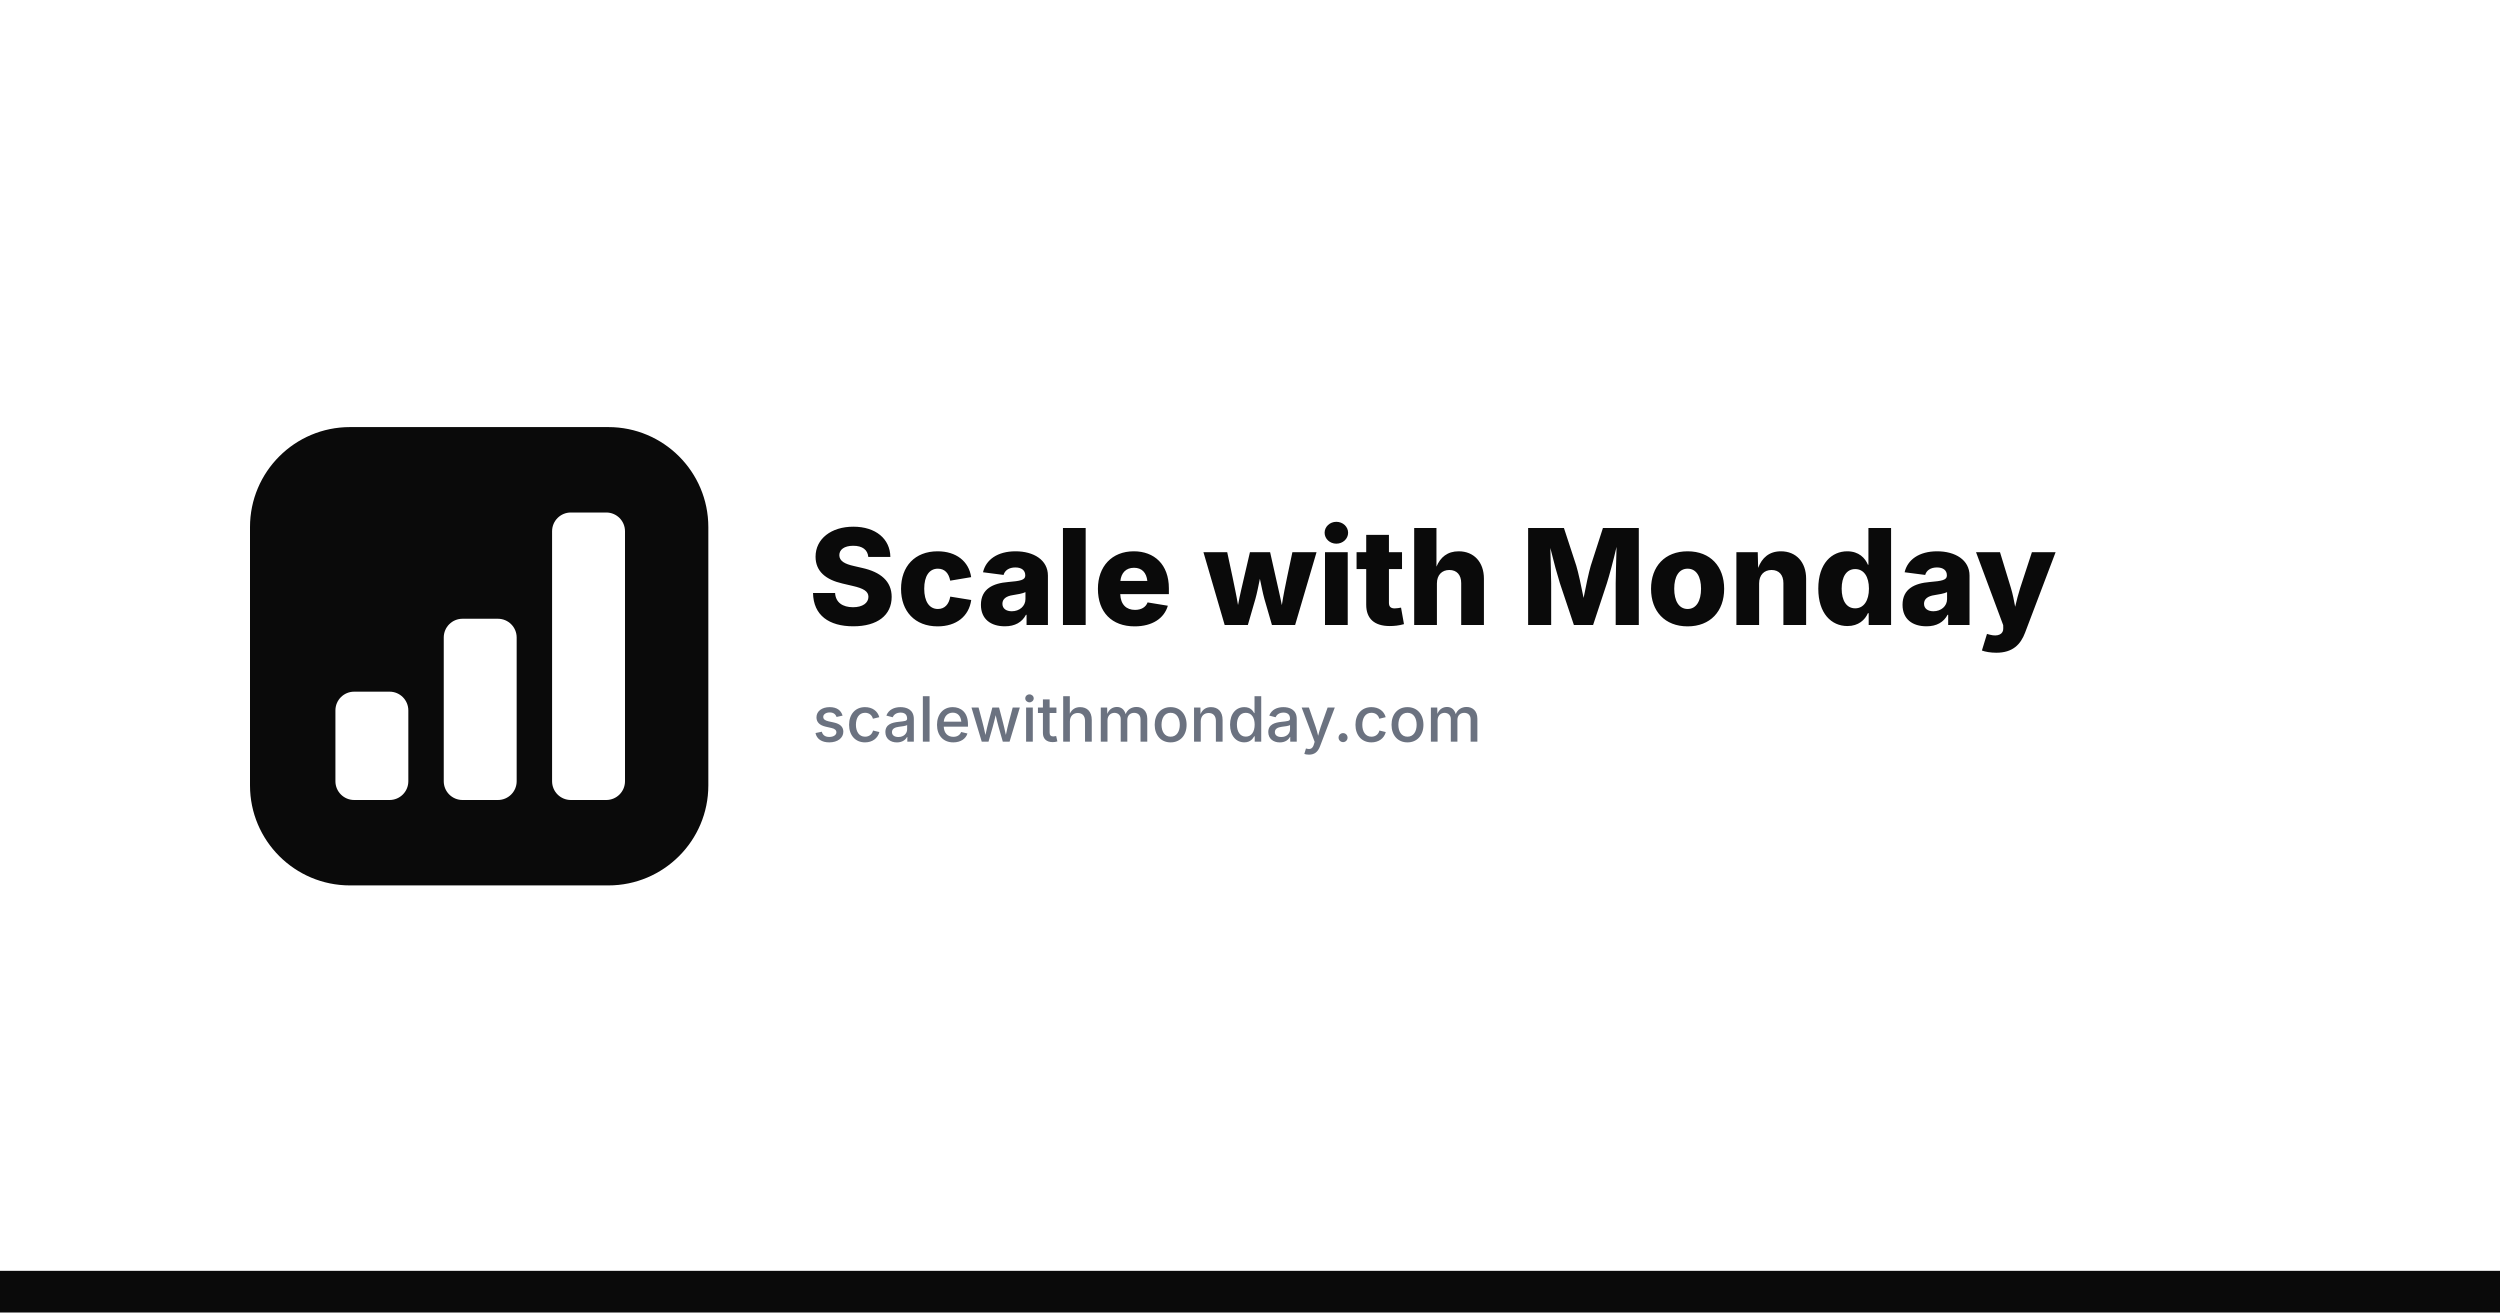
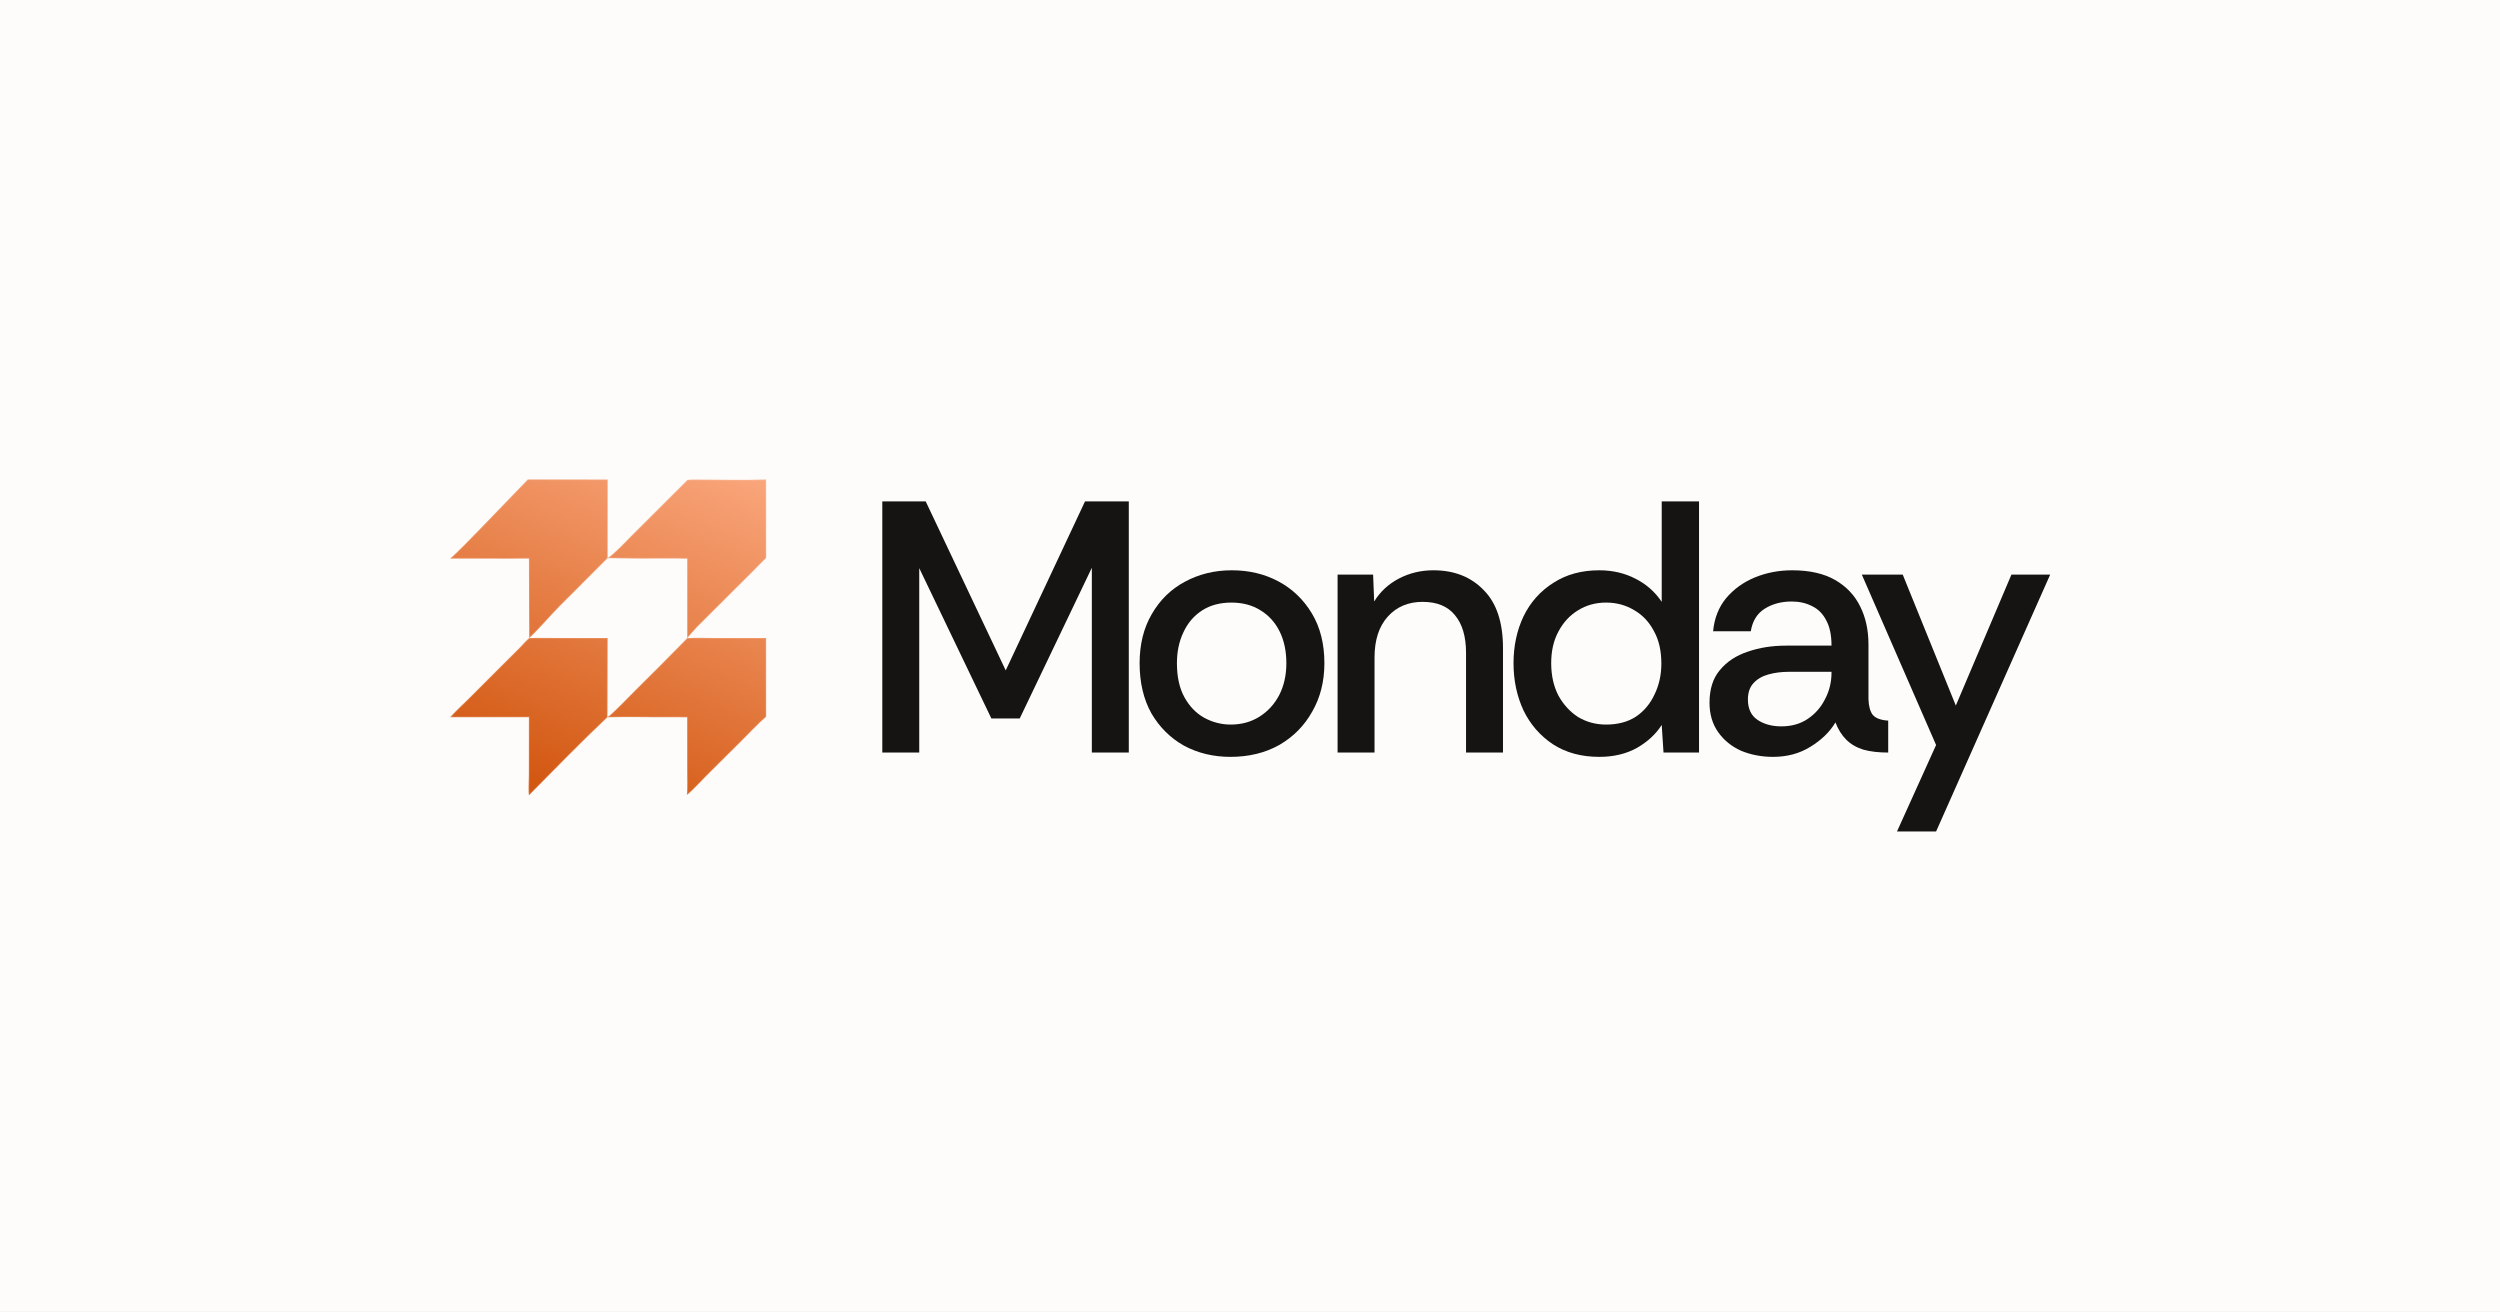
- <svg xmlns="http://www.w3.org/2000/svg" width="1200" height="630" viewBox="0 0 1200 630">
-   <rect width="1200" height="630" fill="#ffffff" />
-   <g transform="translate(120,205)">
-     <rect width="220" height="220" rx="48" fill="#0a0a0a" />
-     <g fill="#ffffff">
-       <rect x="41" y="127" width="35" height="52" rx="9" />
-       <rect x="93" y="92" width="35" height="87" rx="9" />
-       <rect x="145" y="41" width="35" height="138" rx="9" />
-     </g>
-   </g>
-   <text x="388" y="300" font-family="Inter, Helvetica, Arial, sans-serif" font-size="64" font-weight="800" fill="#0a0a0a">Scale with Monday</text>
-   <text x="390" y="356" font-family="Inter, Helvetica, Arial, sans-serif" font-size="30" font-weight="500" fill="#6b7280">scalewithmonday.com</text>
-   <rect x="0" y="610" width="1200" height="20" fill="#0a0a0a" />
+ <svg xmlns="http://www.w3.org/2000/svg" width="1056" height="554" viewBox="0 0 1056 554" fill="none">
+   <rect width="1056" height="554" fill="#FEFCFB" />
+   <path d="M290.301 269.526C293.564 269.337 298.307 269.483 301.687 269.485L323.606 269.498L323.619 302.736C319.899 306.038 316.351 309.799 312.834 313.336L298.6 327.479C296.505 329.561 292.249 334.274 290.146 335.765C290.399 333.914 290.253 327.446 290.252 325.235L290.238 302.987C288.604 302.936 286.941 302.911 285.307 302.934C275.765 303.065 266.109 302.718 256.578 302.968C259.147 301.115 265.227 294.686 267.793 292.135C275.363 284.667 282.866 277.13 290.301 269.526Z" fill="url(#paint0_linear_233_514)" />
+   <path d="M223.528 269.524C227.055 269.372 231.448 269.488 235.031 269.488L256.679 269.489L256.578 302.968C245.633 313.297 234.026 325.238 223.425 335.936C223.147 334.665 223.391 329.049 223.393 327.384L223.412 302.946L190.168 302.945C191.682 301.12 195.95 297.101 197.806 295.271L209.955 283.111C213.138 279.905 216.337 276.716 219.553 273.544C220.683 272.412 222.389 270.41 223.528 269.524Z" fill="url(#paint1_linear_233_514)" />
+   <path d="M292.886 202.572C302.504 202.57 314.133 202.881 323.606 202.546L323.619 235.669C316.49 242.96 309.112 250.166 301.908 257.396L294.236 265.06C293.325 265.957 290.301 269.526 290.301 269.526L290.266 267.216L290.254 235.985C283.695 235.764 276.48 235.982 269.866 235.922C266.528 235.891 259.328 235.748 256.667 235.748C259.545 233.892 264.618 228.422 267.314 225.728L290.399 202.693L292.886 202.572Z" fill="url(#paint2_linear_233_514)" />
+   <path d="M225.212 202.515C235.236 202.512 256.698 202.551 256.698 202.551L256.667 235.748L236.25 256.2C232.627 259.839 227.287 266.139 223.528 269.524V267.766C223.528 267.766 223.406 246.368 223.42 235.932C212.389 236.051 201.207 235.894 190.154 235.939C193.248 233.309 199.526 226.694 202.598 223.597L222.95 202.52L225.212 202.515Z" fill="url(#paint3_linear_233_514)" />
+   <path d="M223.582 269.672C227.097 269.524 231.458 269.637 235.031 269.637L256.527 269.638L256.428 302.904C245.566 313.157 234.054 324.993 223.526 335.62C223.488 335.297 223.464 334.839 223.452 334.294C223.436 333.566 223.441 332.695 223.454 331.81C223.481 330.045 223.542 328.217 223.543 327.384L223.562 302.946V302.795H190.494C191.721 301.383 194.209 298.969 196.146 297.095L197.912 295.377L210.062 283.217V283.216C213.243 280.011 216.443 276.823 219.658 273.651V273.65C220.225 273.082 220.94 272.293 221.646 271.544C222.341 270.808 223.03 270.11 223.582 269.672ZM225.213 202.666C230.224 202.664 238.096 202.673 244.714 202.682C248.023 202.687 251.019 202.691 253.188 202.695C254.272 202.697 255.149 202.698 255.756 202.699C256.059 202.699 256.295 202.7 256.454 202.701C256.489 202.701 256.52 202.701 256.548 202.701L256.518 235.686L236.145 256.093V256.094C234.33 257.917 232.086 260.405 229.83 262.856C227.672 265.201 225.501 267.509 223.678 269.181V267.704C223.678 267.663 223.676 267.602 223.676 267.522C223.675 267.363 223.675 267.128 223.673 266.826C223.67 266.22 223.665 265.343 223.659 264.258C223.648 262.089 223.633 259.089 223.618 255.762C223.597 250.772 223.576 245.047 223.57 240.295V235.78L223.419 235.782C212.52 235.899 201.482 235.748 190.555 235.788C193.746 232.998 199.737 226.695 202.705 223.703L202.706 223.701L223.014 202.668L225.213 202.666ZM290.389 302.842L290.243 302.837C288.608 302.786 286.942 302.761 285.305 302.784C280.536 302.849 275.738 302.795 270.939 302.756C266.297 302.719 261.653 302.696 257.037 302.807C258.353 301.776 260.328 299.88 262.292 297.919C263.373 296.84 264.455 295.739 265.426 294.749C266.397 293.758 267.257 292.878 267.897 292.242L267.898 292.243C275.456 284.787 282.945 277.263 290.366 269.672C293.622 269.489 298.319 269.633 301.688 269.634L323.456 269.648L323.468 302.667C320.692 305.135 318.012 307.859 315.372 310.547L312.729 313.23L298.494 327.373C297.446 328.414 295.853 330.119 294.269 331.739C292.812 333.228 291.362 334.643 290.331 335.436C290.426 334.387 290.449 332.522 290.444 330.634C290.439 328.5 290.402 326.347 290.401 325.235L290.389 302.987V302.842ZM290.404 235.839L290.259 235.834C283.699 235.614 276.472 235.832 269.867 235.772C266.719 235.743 260.114 235.614 257.149 235.6C258.557 234.605 260.376 232.921 262.164 231.159C264.126 229.225 266.079 227.175 267.42 225.834L290.465 202.839L292.893 202.721C302.45 202.719 314.01 203.026 323.455 202.7L323.469 235.607C316.353 242.882 308.994 250.072 301.802 257.29L294.131 264.953C293.67 265.407 292.682 266.529 291.813 267.532C291.378 268.034 290.972 268.508 290.674 268.857C290.588 268.958 290.509 269.048 290.443 269.125L290.416 267.213L290.404 235.985V235.839Z" stroke="white" stroke-opacity="0.2" stroke-width="0.3" />
+   <path d="M372.68 317.881V211.789H391.019L424.816 283.174L458.311 211.789H476.802V317.881H461.191V239.827L430.727 303.483H418.754L388.29 239.979V317.881H372.68Z" fill="#161412" />
+   <path d="M519.716 319.7C512.542 319.7 506.025 318.134 500.165 315.001C494.405 311.768 489.808 307.221 486.373 301.361C483.038 295.399 481.371 288.327 481.371 280.142C481.371 272.16 483.089 265.239 486.524 259.379C489.959 253.417 494.607 248.87 500.468 245.738C506.429 242.505 513.047 240.888 520.322 240.888C527.597 240.888 534.165 242.454 540.025 245.587C545.885 248.719 550.584 253.215 554.12 259.075C557.656 264.936 559.425 271.958 559.425 280.142C559.425 287.821 557.707 294.642 554.272 300.603C550.937 306.564 546.289 311.263 540.328 314.698C534.367 318.032 527.496 319.7 519.716 319.7ZM519.867 306.059C524.414 306.059 528.456 304.948 531.992 302.725C535.529 300.502 538.307 297.471 540.328 293.631C542.349 289.691 543.359 285.194 543.359 280.142C543.359 274.989 542.399 270.493 540.48 266.653C538.56 262.814 535.832 259.833 532.295 257.711C528.86 255.59 524.818 254.529 520.171 254.529C515.321 254.529 511.178 255.64 507.743 257.863C504.307 260.086 501.68 263.168 499.861 267.108C498.043 270.948 497.133 275.292 497.133 280.142C497.133 285.902 498.194 290.701 500.316 294.541C502.438 298.38 505.217 301.26 508.652 303.18C512.188 305.099 515.927 306.059 519.867 306.059Z" fill="#161412" />
+   <path d="M564.995 317.881V242.707H579.999L580.454 254.074C582.98 249.931 586.466 246.698 590.911 244.374C595.357 242.05 600.207 240.888 605.461 240.888C614.252 240.888 621.325 243.667 626.68 249.224C632.136 254.68 634.864 262.864 634.864 273.777V317.881H619.253V275.747C619.253 268.876 617.687 263.572 614.555 259.833C611.524 256.095 606.977 254.226 600.914 254.226C594.852 254.226 589.951 256.297 586.213 260.439C582.475 264.582 580.605 270.341 580.605 277.717V317.881H564.995Z" fill="#161412" />
+   <path d="M675.537 319.7C667.959 319.7 661.441 317.931 655.985 314.395C650.63 310.859 646.487 306.11 643.557 300.148C640.728 294.086 639.314 287.417 639.314 280.142C639.314 272.867 640.728 266.249 643.557 260.288C646.487 254.327 650.681 249.628 656.137 246.193C661.593 242.656 668.06 240.888 675.537 240.888C681.094 240.888 686.146 242.05 690.693 244.374C695.34 246.698 699.079 249.982 701.908 254.226V211.789H717.67V317.881H702.666L701.908 306.211C699.483 310.05 695.997 313.284 691.45 315.911C686.904 318.437 681.599 319.7 675.537 319.7ZM678.416 306.059C683.367 306.059 687.56 304.948 690.996 302.725C694.431 300.401 697.058 297.269 698.877 293.328C700.797 289.388 701.757 285.043 701.757 280.294C701.757 274.838 700.696 270.24 698.574 266.502C696.553 262.662 693.774 259.732 690.238 257.711C686.702 255.59 682.761 254.529 678.416 254.529C673.97 254.529 669.979 255.64 666.443 257.863C663.008 259.985 660.279 262.965 658.259 266.805C656.238 270.544 655.227 274.989 655.227 280.142C655.227 285.295 656.238 289.842 658.259 293.783C660.381 297.622 663.159 300.654 666.594 302.876C670.131 304.998 674.071 306.059 678.416 306.059Z" fill="#161412" />
+   <path d="M748.927 319.7C744.077 319.7 739.581 318.841 735.438 317.123C731.397 315.304 728.164 312.677 725.739 309.242C723.314 305.807 722.101 301.664 722.101 296.814C722.101 291.055 723.566 286.457 726.496 283.022C729.427 279.486 733.317 276.909 738.167 275.292C743.118 273.575 748.523 272.716 754.384 272.716H773.632C773.632 268.27 772.874 264.683 771.358 261.955C769.944 259.227 767.973 257.257 765.447 256.044C762.921 254.731 760.042 254.074 756.808 254.074C752.464 254.074 748.675 255.084 745.441 257.105C742.208 259.126 740.238 262.309 739.531 266.653H723.617C724.122 261.197 725.941 256.549 729.073 252.71C732.306 248.87 736.348 245.94 741.198 243.919C746.149 241.899 751.403 240.888 756.96 240.888C764.336 240.888 770.398 242.252 775.147 244.98C779.896 247.708 783.433 251.447 785.757 256.196C788.08 260.844 789.242 266.199 789.242 272.261V295.298C789.343 298.33 789.95 300.552 791.061 301.967C792.274 303.382 794.446 304.19 797.578 304.392V317.881C793.537 317.881 790.051 317.477 787.121 316.668C784.19 315.759 781.765 314.345 779.846 312.425C777.926 310.505 776.41 308.08 775.299 305.15C772.874 309.191 769.337 312.627 764.69 315.456C760.143 318.285 754.889 319.7 748.927 319.7ZM752.413 306.817C756.758 306.817 760.496 305.756 763.629 303.634C766.761 301.512 769.186 298.734 770.904 295.298C772.722 291.863 773.632 288.125 773.632 284.083V283.78H755.444C752.514 283.78 749.736 284.133 747.109 284.841C744.482 285.548 742.36 286.76 740.743 288.478C739.126 290.196 738.318 292.52 738.318 295.45C738.318 299.391 739.682 302.27 742.41 304.089C745.138 305.908 748.473 306.817 752.413 306.817Z" fill="#161412" />
+   <path d="M801.284 351.224L817.804 314.698L786.431 242.707H803.709L826.14 298.026L849.632 242.707H866.001L817.804 351.224H801.284Z" fill="#161412" />
+   <defs>
+     <linearGradient id="paint0_linear_233_514" x1="316.827" y1="179.893" x2="239.916" y2="364.254" gradientUnits="userSpaceOnUse">
+       <stop stop-color="#FEAF88" />
+       <stop offset="1" stop-color="#CC4B00" />
+     </linearGradient>
+     <linearGradient id="paint1_linear_233_514" x1="316.827" y1="179.893" x2="239.916" y2="364.254" gradientUnits="userSpaceOnUse">
+       <stop stop-color="#FEAF88" />
+       <stop offset="1" stop-color="#CC4B00" />
+     </linearGradient>
+     <linearGradient id="paint2_linear_233_514" x1="316.827" y1="179.893" x2="239.916" y2="364.254" gradientUnits="userSpaceOnUse">
+       <stop stop-color="#FEAF88" />
+       <stop offset="1" stop-color="#CC4B00" />
+     </linearGradient>
+     <linearGradient id="paint3_linear_233_514" x1="316.827" y1="179.893" x2="239.916" y2="364.254" gradientUnits="userSpaceOnUse">
+       <stop stop-color="#FEAF88" />
+       <stop offset="1" stop-color="#CC4B00" />
+     </linearGradient>
+   </defs>
</svg>
